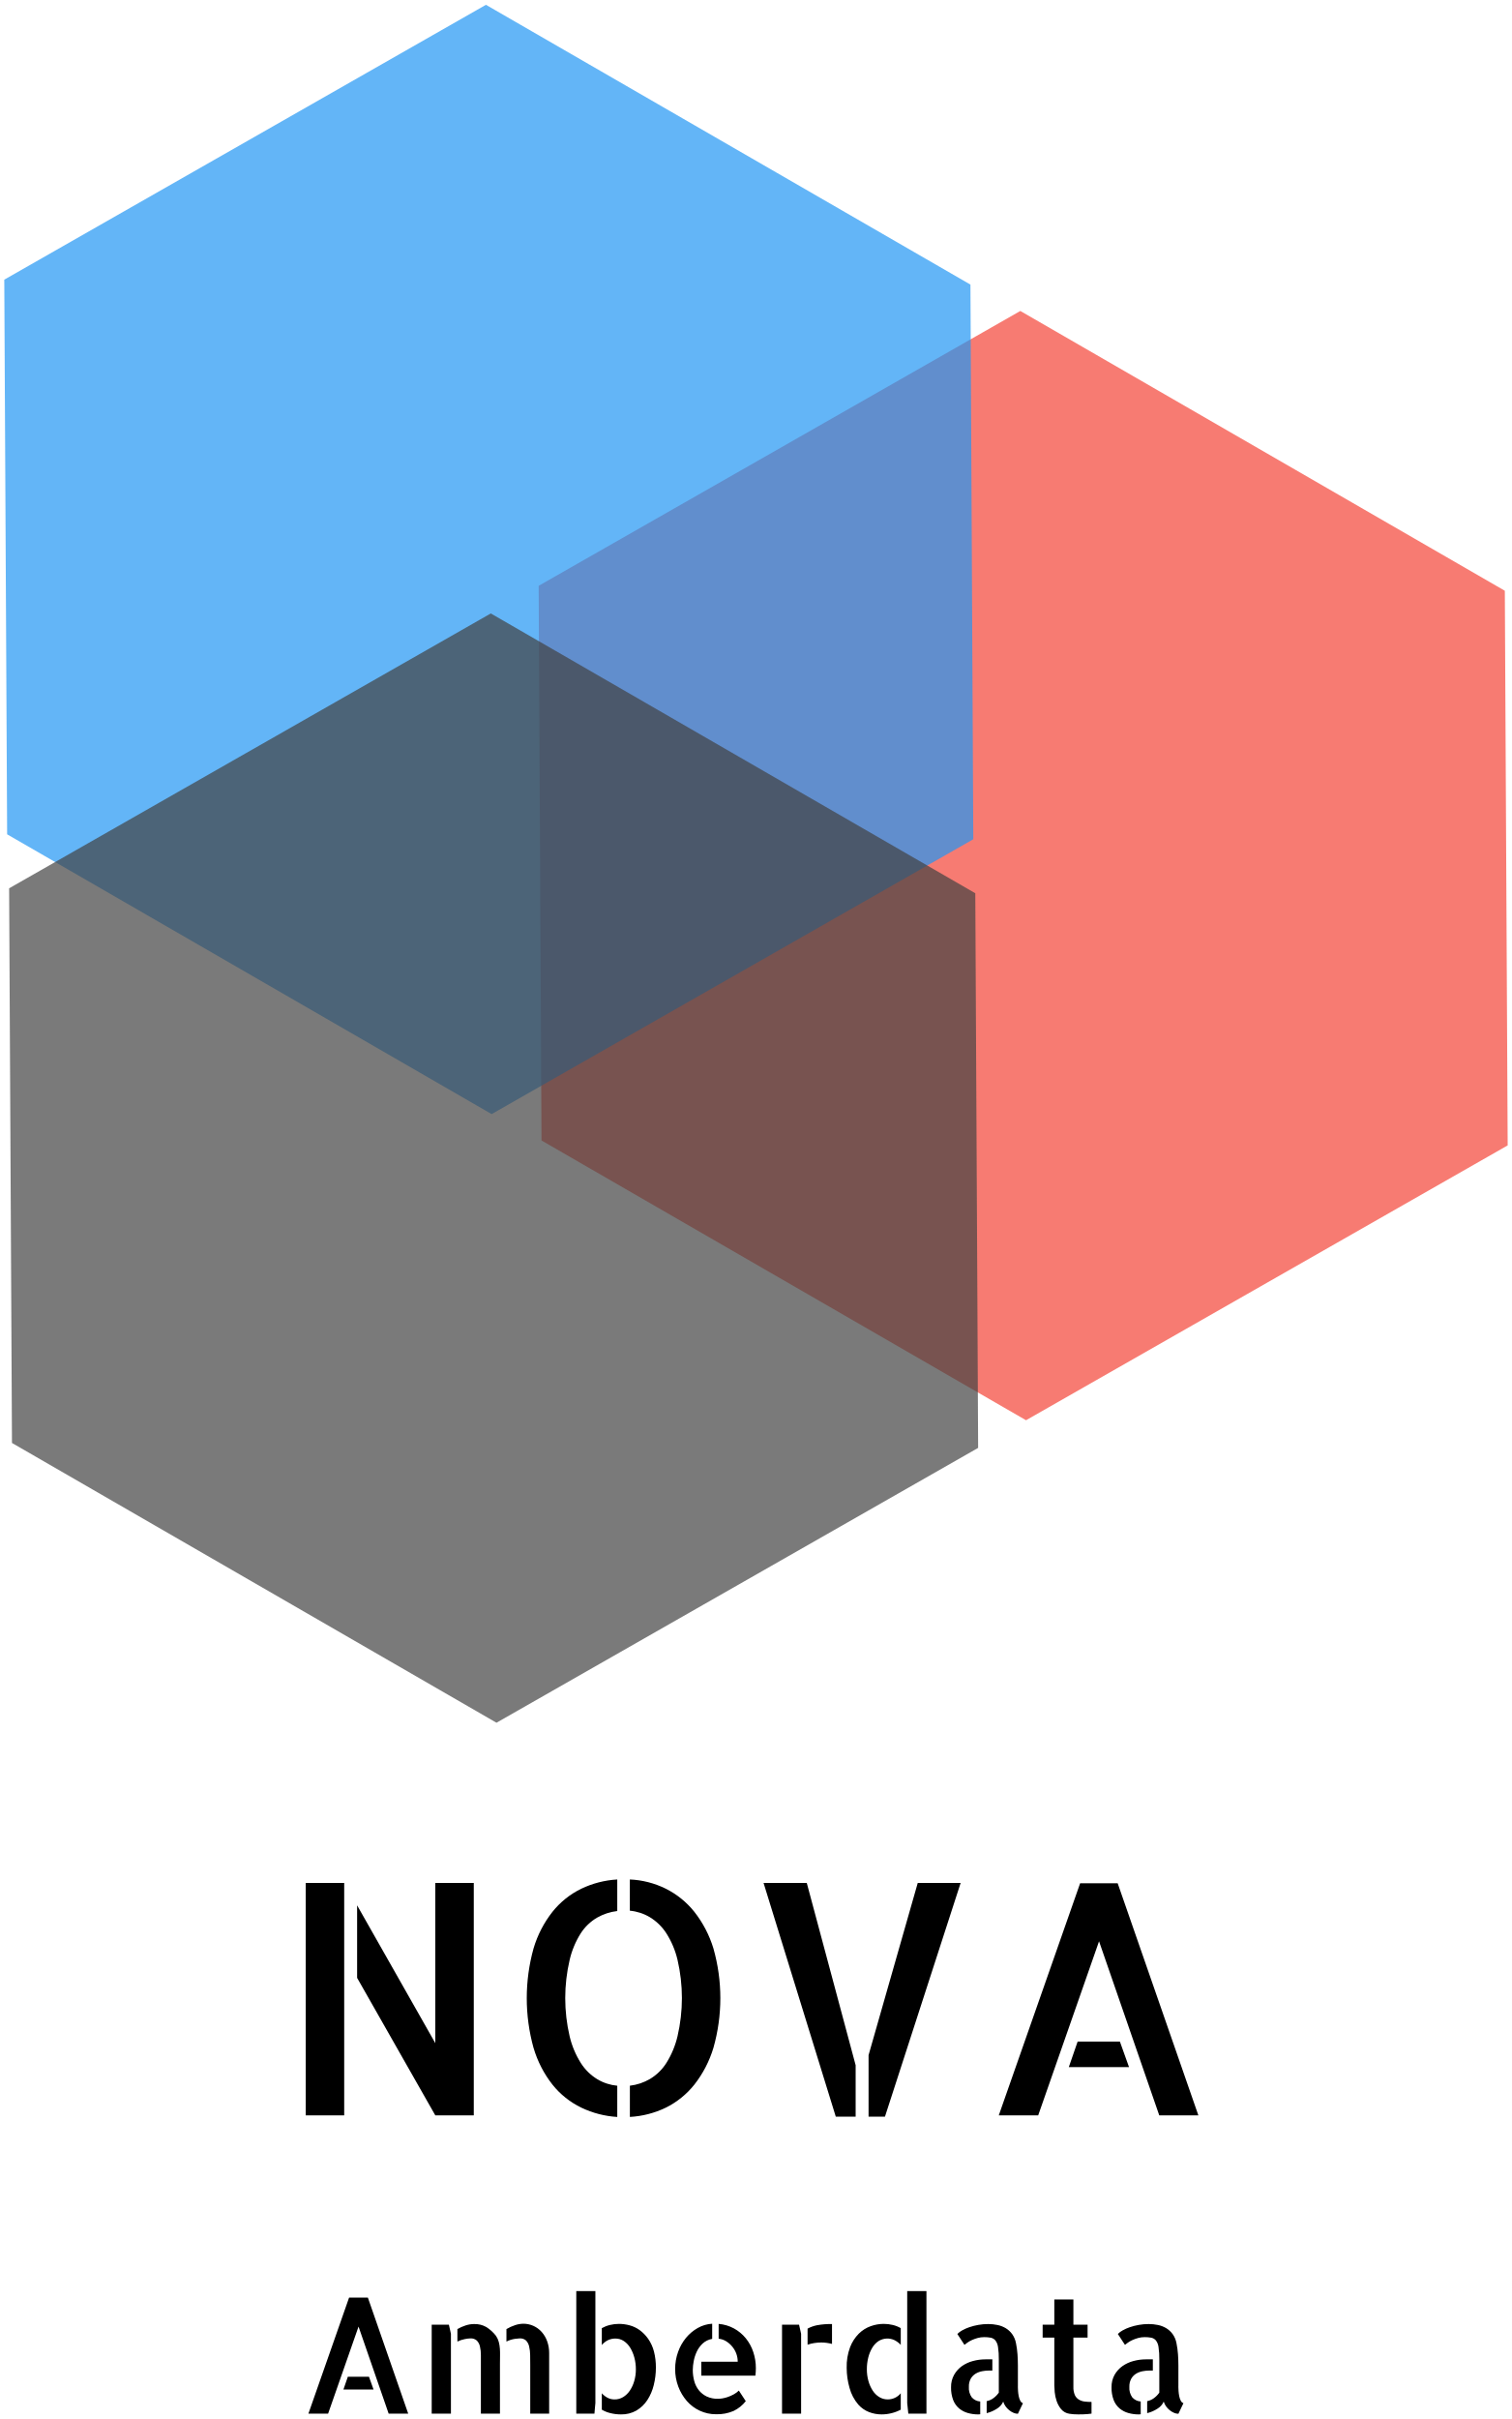
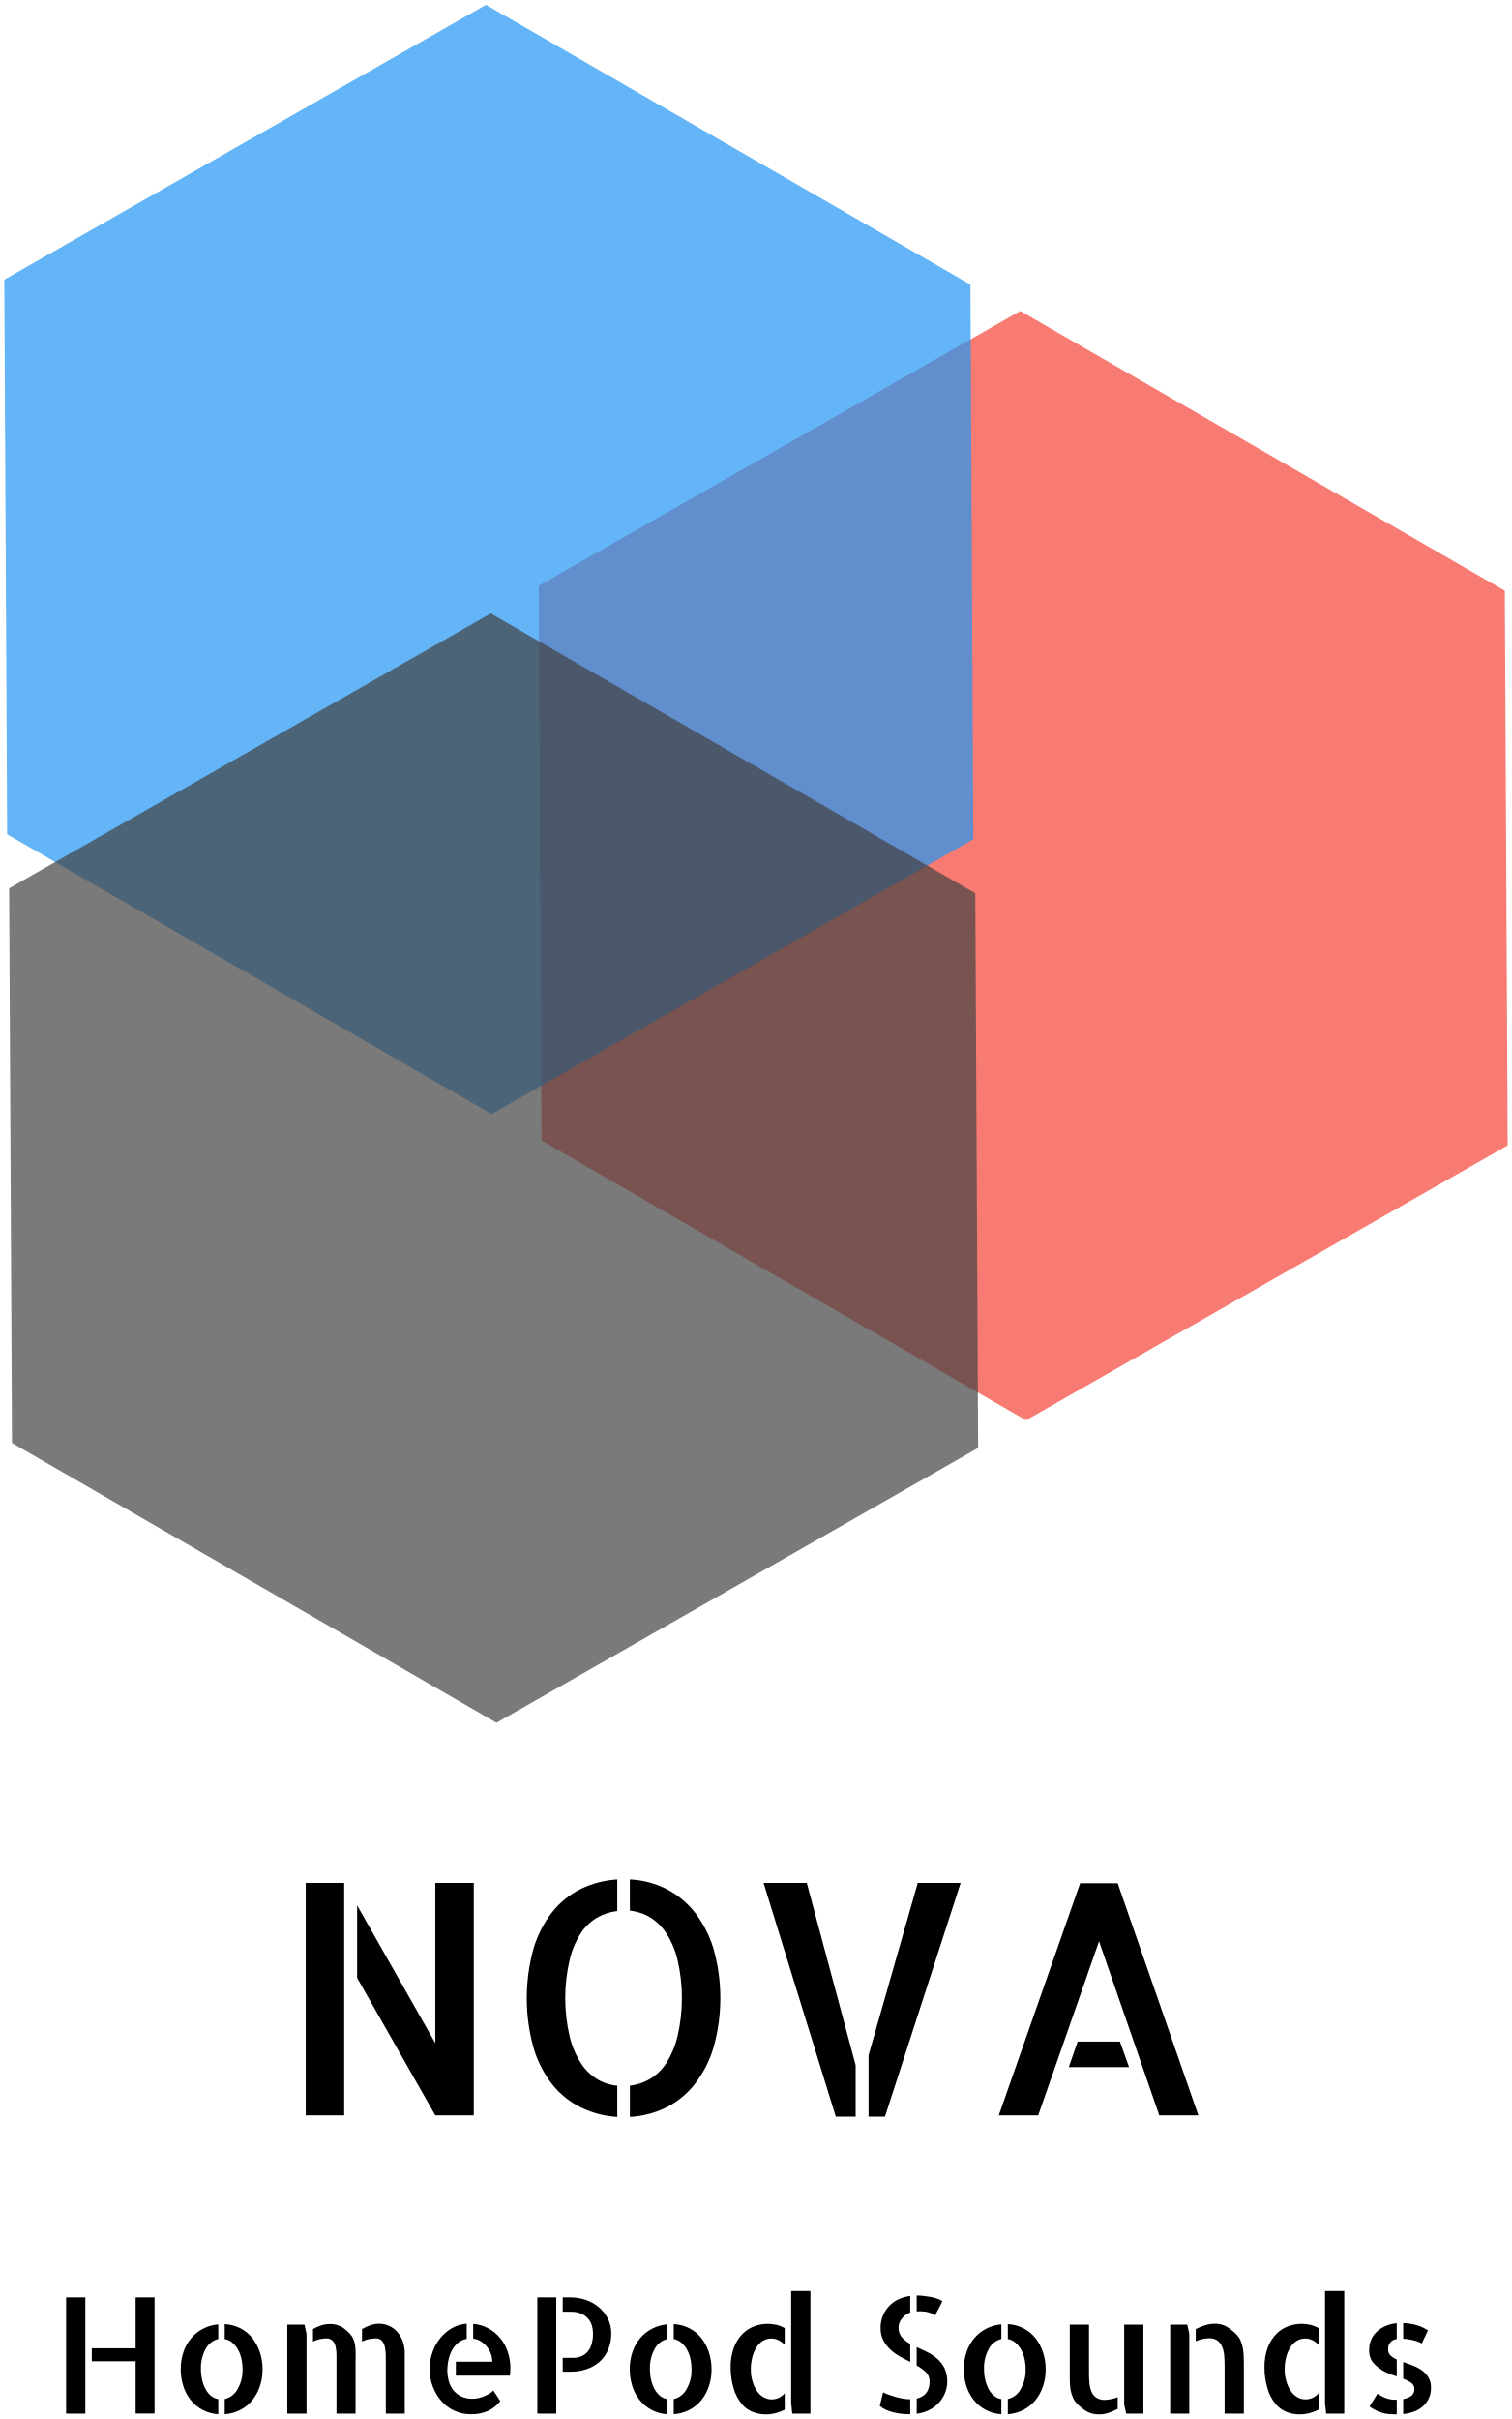
<svg xmlns="http://www.w3.org/2000/svg" width="299.988" height="480.109" viewBox="0 0 468 749">
  <defs>
    <style>
      .cls-1 {
        fill: #f44336;
      }

      .cls-1, .cls-2, .cls-3, .cls-4 {
        fill-rule: evenodd;
      }

      .cls-1, .cls-2, .cls-4 {
        opacity: 0.7;
      }

      .cls-2 {
        fill: #2196f3;
      }

      .cls-4 {
        fill: #424242;
      }
    </style>
  </defs>
  <path id="Polygone_1" data-name="Polygone 1" class="cls-1" d="M466.934,354.653l-149.171,85.1L167.709,353.124l-0.883-171.738L316,96.282l150.054,86.634Z" />
  <path id="Polygone_1-2" data-name="Polygone 1" class="cls-2" d="M301.434,259.859l-149.171,85.1L2.209,258.33,1.326,86.592,150.5,1.488,300.551,88.121Z" />
  <path id="NOVA" class="cls-3" d="M134.818,632.626L110.6,589.951v22.46l24.219,42.579h11.914V583.017H134.818v49.609ZM106.6,654.99V583.017H94.681V654.99H106.6Zm58.643-20.9a33.805,33.805,0,0,0,5.859,11.377,25.779,25.779,0,0,0,8.936,7.129,29.957,29.957,0,0,0,11.132,2.881V645.81a14.726,14.726,0,0,1-6.152-2,15.671,15.671,0,0,1-5.127-5.029,27.134,27.134,0,0,1-3.467-8.252,51.967,51.967,0,0,1,0-23.682,26.569,26.569,0,0,1,3.418-8.2,15.073,15.073,0,0,1,5.078-4.883,16.477,16.477,0,0,1,6.25-2.051v-9.765a29.7,29.7,0,0,0-11.181,2.881,25.949,25.949,0,0,0-8.887,7.128,33.89,33.89,0,0,0-5.859,11.329A57.553,57.553,0,0,0,165.238,634.091Zm29.834-42.48a14.741,14.741,0,0,1,6.152,2,15.85,15.85,0,0,1,5.127,4.98,26.527,26.527,0,0,1,3.467,8.2,52.18,52.18,0,0,1,0,23.731,27.342,27.342,0,0,1-3.418,8.2,15.385,15.385,0,0,1-5.078,4.98,15.985,15.985,0,0,1-6.25,2.1v9.668A29.319,29.319,0,0,0,206.2,652.6a26.1,26.1,0,0,0,8.838-7.129,34.518,34.518,0,0,0,5.909-11.377,56.315,56.315,0,0,0,0-30.81,34.614,34.614,0,0,0-5.909-11.329,26.507,26.507,0,0,0-8.886-7.177,27.783,27.783,0,0,0-11.084-2.832v9.668Zm63.769,63.769h6.152V639.462l-15.136-56.445H236.478ZM269,636.337V655.38h5.079l23.437-72.363H284.232Zm77.149-53.222H334.525l-25.2,71.875h12.207l18.848-53.907,18.652,53.907h12.11Zm-12.4,49.023-2.734,7.91h18.652l-2.832-7.91H333.743Z" />
-   <path id="Amberdata_" data-name="Amberdata " class="cls-3" d="M113.929,711.4h-5.811l-12.6,35.937h6.1l9.424-26.953,9.326,26.953h6.055Zm-6.2,24.512-1.367,3.955h9.326l-1.416-3.955h-6.543ZM133.7,719.794v27.539h5.957V722.626l-0.634-2.832H133.7Zm25.831,0.147a13.2,13.2,0,0,0-2.686,1.22v3.858a9.023,9.023,0,0,1,2.588-.83,14.716,14.716,0,0,1,1.465-.147,2.761,2.761,0,0,1,2.026.659,3.841,3.841,0,0,1,.952,1.832,11.8,11.8,0,0,1,.318,2.661q0.024,1.49.024,3.149v14.99h5.859v-18.75a10.6,10.6,0,0,0-.61-3.637,8.751,8.751,0,0,0-1.709-2.906,7.65,7.65,0,0,0-2.563-1.88,7.538,7.538,0,0,0-3.125-.659A8.323,8.323,0,0,0,159.535,719.941Zm-8.912.586a7.209,7.209,0,0,0-3.784-.928,8.514,8.514,0,0,0-2.661.439,13.043,13.043,0,0,0-2.515,1.123v3.858a9.343,9.343,0,0,1,2.271-.757,10.136,10.136,0,0,1,1.733-.22,2.777,2.777,0,0,1,2,.659,3.731,3.731,0,0,1,.977,1.832,11.017,11.017,0,0,1,.293,2.661v18.139h5.908V731.855q0-1.269.024-2.417t-0.048-2.222a10.95,10.95,0,0,0-.342-2.075,6.319,6.319,0,0,0-.855-1.88A11.81,11.81,0,0,0,150.623,720.527Zm27.857,26.806H184.1q0.048-.829.147-1.709t0.146-1.562V709.394H178.48v37.939Zm22.241-23.193a11.546,11.546,0,0,0-2.637-2.686,9.518,9.518,0,0,0-3.1-1.464,12.754,12.754,0,0,0-3.272-.44,11.676,11.676,0,0,0-2.832.342,9.955,9.955,0,0,0-2.49.976v5.225a5.8,5.8,0,0,1,1.88-1.489,5.205,5.205,0,0,1,2.319-.513,4.652,4.652,0,0,1,2.637.781,6.63,6.63,0,0,1,1.977,2.1,11.6,11.6,0,0,1,1.27,3.027,13.755,13.755,0,0,1,.464,3.614,12.676,12.676,0,0,1-.513,3.662,10.548,10.548,0,0,1-1.367,2.954,6.773,6.773,0,0,1-2.051,1.977,4.99,4.99,0,0,1-2.661.733,4.624,4.624,0,0,1-2.222-.537,6.2,6.2,0,0,1-1.733-1.367v5.078a9.6,9.6,0,0,0,2.686,1.074,13.45,13.45,0,0,0,3.271.39,9.189,9.189,0,0,0,4.761-1.2,10.276,10.276,0,0,0,3.369-3.222,14.936,14.936,0,0,0,2-4.664,22.274,22.274,0,0,0,.659-5.419,19.5,19.5,0,0,0-.586-4.932A12.273,12.273,0,0,0,200.721,724.14Zm21.851,0a5.542,5.542,0,0,1,2.392.83,7.733,7.733,0,0,1,1.88,1.685,7.378,7.378,0,0,1,1.221,2.172,7.284,7.284,0,0,1,.415,2.442H217.2v4.3h16.748a19.009,19.009,0,0,0,.146-2.344,15.5,15.5,0,0,0-.806-4.98,13.451,13.451,0,0,0-2.319-4.249,12.352,12.352,0,0,0-3.638-3.027,12.045,12.045,0,0,0-4.76-1.416v4.59Zm-3.687,17.895a7.126,7.126,0,0,1-2.417-1.9,7.757,7.757,0,0,1-1.44-2.832,12.9,12.9,0,0,1-.464-3.54,15.177,15.177,0,0,1,.268-2.588,12.24,12.24,0,0,1,.928-2.954,8.34,8.34,0,0,1,1.831-2.563,5.728,5.728,0,0,1,2.979-1.465V719.5a10.234,10.234,0,0,0-4.468,1.319,13.05,13.05,0,0,0-3.638,3.051A14.5,14.5,0,0,0,210,728.242a15.348,15.348,0,0,0-.9,5.273,15.083,15.083,0,0,0,.977,5.469,14.708,14.708,0,0,0,2.636,4.443,12,12,0,0,0,4,3,11.711,11.711,0,0,0,5.03,1.1,12.7,12.7,0,0,0,5.468-1.026,10.738,10.738,0,0,0,3.76-3.027l-2.148-3.272a6.781,6.781,0,0,1-1.587,1.172,12.489,12.489,0,0,1-1.807.806,9.319,9.319,0,0,1-1.709.439,9.173,9.173,0,0,1-1.343.122A7.839,7.839,0,0,1,218.885,742.035ZM242.2,719.794v27.539h5.908V722.626l-0.635-2.832H242.2Zm7.91,6.2a11.769,11.769,0,0,1,2.075-.512,14.1,14.1,0,0,1,2.173-.171,13.51,13.51,0,0,1,3.32.439V719.6a23.168,23.168,0,0,0-4.639.366,10.449,10.449,0,0,0-2.929,1.05V726Zm30.859-16.6v34.668l0.342,3.271h5.615V709.394H280.97ZM263.1,739.35a13.112,13.112,0,0,0,2.734,5.2,8.578,8.578,0,0,0,3.345,2.319,10.794,10.794,0,0,0,3.833.708,12.788,12.788,0,0,0,5.957-1.464v-5.078a5.182,5.182,0,0,1-4.053,1.9,4.9,4.9,0,0,1-2.612-.733,6.4,6.4,0,0,1-2.026-2,10.879,10.879,0,0,1-1.319-2.954,13.031,13.031,0,0,1-.488-3.637,14.66,14.66,0,0,1,.44-3.662,11.014,11.014,0,0,1,1.245-3.028,6.377,6.377,0,0,1,1.977-2.075,5.157,5.157,0,0,1,4.981-.22,7.065,7.065,0,0,1,1.855,1.416v-5.176a9.161,9.161,0,0,0-2.441-.976,11.892,11.892,0,0,0-2.881-.342,12.042,12.042,0,0,0-3.98.708,9.993,9.993,0,0,0-3.686,2.319,12.081,12.081,0,0,0-2.71,4.2,17.051,17.051,0,0,0-1.05,6.4A22.559,22.559,0,0,0,263.1,739.35Zm37.573-2.881a4.364,4.364,0,0,1,1.538-1.538,6.159,6.159,0,0,1,2-.732,11.488,11.488,0,0,1,2.051-.2h1.074v-3.467h-2.148a14.769,14.769,0,0,0-3.858.513,10.625,10.625,0,0,0-3.393,1.563A8.414,8.414,0,0,0,295.5,735.3a7.593,7.593,0,0,0-.952,3.882,10.474,10.474,0,0,0,.659,3.955,6.492,6.492,0,0,0,1.832,2.588,7.3,7.3,0,0,0,2.709,1.416,11.591,11.591,0,0,0,3.2.439,2.948,2.948,0,0,0,.634-0.048v-3.955a3.822,3.822,0,0,1-2.612-1.27,4.994,4.994,0,0,1-.9-3.271A4.862,4.862,0,0,1,300.672,736.469Zm14.575,2.319v-6.347q0-1.708-.122-3.443a27.254,27.254,0,0,0-.464-3.442,7.03,7.03,0,0,0-1.2-2.856,6.905,6.905,0,0,0-2-1.832,8.244,8.244,0,0,0-2.539-.976,13.852,13.852,0,0,0-2.856-.293,17.448,17.448,0,0,0-3.1.269,18.414,18.414,0,0,0-2.759.708,13.11,13.11,0,0,0-2.246,1,6.1,6.1,0,0,0-1.465,1.1l2.2,3.369q0.292-.243.9-0.683a8.285,8.285,0,0,1,1.416-.806,12.465,12.465,0,0,1,1.758-.635,7.473,7.473,0,0,1,2.026-.268,10.47,10.47,0,0,1,2.027.171,2.549,2.549,0,0,1,1.44.83,4.178,4.178,0,0,1,.83,2.075,23.43,23.43,0,0,1,.244,3.808v10.3a7.291,7.291,0,0,1-1.636,1.685,5.337,5.337,0,0,1-2.124.952v3.711a10.272,10.272,0,0,0,3.2-1.392,4.83,4.83,0,0,0,1.928-2.173,5.184,5.184,0,0,0,.708,1.441,6,6,0,0,0,1.123,1.2,5.45,5.45,0,0,0,1.368.83,3.5,3.5,0,0,0,1.342.293l1.563-3.271a1.567,1.567,0,0,1-.855-0.83,5.315,5.315,0,0,1-.463-1.416,12.63,12.63,0,0,1-.2-1.539q-0.05-.756-0.049-1.147v-0.391Zm17.188-14.99h4.394v-4h-4.394v-7.812h-5.908v7.812h-3.614v4h3.614v14.844q0,0.732.122,2.051a12.036,12.036,0,0,0,.586,2.71,8.074,8.074,0,0,0,1.391,2.539,4.106,4.106,0,0,0,2.588,1.44,11.614,11.614,0,0,0,1.294.147q0.756,0.048,1.489.048t1.49-.024q0.756-.026,1.294-0.073c0.422-.033.846-0.082,1.269-0.147V743.72a17.432,17.432,0,0,1-2.124-.122,4.5,4.5,0,0,1-1.807-.61,3.215,3.215,0,0,1-1.245-1.416,6.173,6.173,0,0,1-.439-2.588V723.8Zm17.944,12.671a4.364,4.364,0,0,1,1.538-1.538,6.159,6.159,0,0,1,2-.732,11.5,11.5,0,0,1,2.051-.2h1.074v-3.467H354.9a14.769,14.769,0,0,0-3.858.513,10.625,10.625,0,0,0-3.393,1.563A8.426,8.426,0,0,0,345.2,735.3a7.593,7.593,0,0,0-.952,3.882,10.474,10.474,0,0,0,.659,3.955,6.492,6.492,0,0,0,1.832,2.588,7.3,7.3,0,0,0,2.709,1.416,11.591,11.591,0,0,0,3.2.439,2.965,2.965,0,0,0,.635-0.048v-3.955a3.822,3.822,0,0,1-2.613-1.27,4.994,4.994,0,0,1-.9-3.271A4.862,4.862,0,0,1,350.379,736.469Zm14.575,2.319v-6.347q0-1.708-.122-3.443a27.254,27.254,0,0,0-.464-3.442,7.03,7.03,0,0,0-1.2-2.856,6.905,6.905,0,0,0-2-1.832,8.244,8.244,0,0,0-2.539-.976,13.852,13.852,0,0,0-2.856-.293,17.456,17.456,0,0,0-3.1.269,18.414,18.414,0,0,0-2.759.708,13.145,13.145,0,0,0-2.246,1,6.1,6.1,0,0,0-1.465,1.1l2.2,3.369q0.292-.243.9-0.683a8.285,8.285,0,0,1,1.416-.806,12.465,12.465,0,0,1,1.758-.635,7.473,7.473,0,0,1,2.026-.268,10.47,10.47,0,0,1,2.027.171,2.549,2.549,0,0,1,1.44.83,4.178,4.178,0,0,1,.83,2.075,23.43,23.43,0,0,1,.244,3.808v10.3a7.291,7.291,0,0,1-1.636,1.685,5.337,5.337,0,0,1-2.124.952v3.711a10.272,10.272,0,0,0,3.2-1.392,4.83,4.83,0,0,0,1.928-2.173,5.184,5.184,0,0,0,.708,1.441,6,6,0,0,0,1.123,1.2,5.45,5.45,0,0,0,1.368.83,3.5,3.5,0,0,0,1.342.293l1.563-3.271a1.567,1.567,0,0,1-.855-0.83,5.315,5.315,0,0,1-.463-1.416,12.63,12.63,0,0,1-.2-1.539q-0.049-.756-0.049-1.147v-0.391Z" />
+   <path id="HomePod_Sounds" data-name="HomePod Sounds" class="cls-3" d="M42.005,711.347v15.771H28.431v4H42.005v16.211h5.859V711.347H42.005ZM20.472,747.333h5.957V711.347H20.472v35.986Zm49.121-23.095a5.149,5.149,0,0,1,2.295,1.074,7.466,7.466,0,0,1,1.758,2.1,10.338,10.338,0,0,1,1.1,2.857,15.071,15.071,0,0,1,.366,3.393,11.561,11.561,0,0,1-1.538,6.1,6.174,6.174,0,0,1-3.979,3.076v4.688a12.474,12.474,0,0,0,4.785-1.319,11.593,11.593,0,0,0,3.711-2.954,13.742,13.742,0,0,0,2.368-4.3,16.078,16.078,0,0,0,.854-5.3,16.735,16.735,0,0,0-.83-5.322,14.22,14.22,0,0,0-2.319-4.37,11.338,11.338,0,0,0-3.687-3.027,11.8,11.8,0,0,0-4.883-1.294v4.59Zm-12.817,14.6a13.244,13.244,0,0,0,2.319,4.346,11.812,11.812,0,0,0,8.5,4.346v-4.688a4.578,4.578,0,0,1-2.27-1.025,6.975,6.975,0,0,1-1.684-2.1,11.321,11.321,0,0,1-1.05-2.881,15.381,15.381,0,0,1-.366-3.418,12.019,12.019,0,0,1,1.465-6.1,5.939,5.939,0,0,1,3.906-3.076V719.7a12.687,12.687,0,0,0-4.736,1.367,12.055,12.055,0,0,0-3.686,2.954A13.15,13.15,0,0,0,56.8,728.29a16.271,16.271,0,0,0-.83,5.274A17.026,17.026,0,0,0,56.776,738.837Zm32.2-19.043v27.539h5.957V722.626L94.3,719.794H88.978Zm25.83,0.147a13.2,13.2,0,0,0-2.686,1.22v3.858a9.023,9.023,0,0,1,2.588-.83q1.124-.147,1.465-0.147a2.761,2.761,0,0,1,2.026.659,3.85,3.85,0,0,1,.953,1.832,11.865,11.865,0,0,1,.317,2.661q0.024,1.49.024,3.149v14.99h5.86v-18.75a10.6,10.6,0,0,0-.611-3.637,8.734,8.734,0,0,0-1.709-2.906,7.64,7.64,0,0,0-2.563-1.88,7.538,7.538,0,0,0-3.125-.659A8.333,8.333,0,0,0,114.808,719.941Zm-8.911.586a7.212,7.212,0,0,0-3.784-.928,8.515,8.515,0,0,0-2.662.439,13.029,13.029,0,0,0-2.515,1.123v3.858a9.329,9.329,0,0,1,2.271-.757,10.135,10.135,0,0,1,1.734-.22,2.778,2.778,0,0,1,2,.659,3.738,3.738,0,0,1,.976,1.832,10.967,10.967,0,0,1,.293,2.661v18.139h5.908V731.855q0-1.269.025-2.417t-0.049-2.222a10.871,10.871,0,0,0-.342-2.075,6.342,6.342,0,0,0-.854-1.88A11.843,11.843,0,0,0,105.9,720.527Zm40.649,3.613a5.551,5.551,0,0,1,2.393.83,7.751,7.751,0,0,1,1.88,1.685,7.375,7.375,0,0,1,1.22,2.172,7.259,7.259,0,0,1,.415,2.442H141.175v4.3h16.748a18.817,18.817,0,0,0,.147-2.344,15.5,15.5,0,0,0-.806-4.98,13.471,13.471,0,0,0-2.319-4.249,12.365,12.365,0,0,0-3.638-3.027,12.045,12.045,0,0,0-4.761-1.416v4.59Zm-3.686,17.895a7.107,7.107,0,0,1-2.417-1.9A7.744,7.744,0,0,1,139,737.3a12.936,12.936,0,0,1-.464-3.54,15.19,15.19,0,0,1,.269-2.588,12.152,12.152,0,0,1,.928-2.954,8.323,8.323,0,0,1,1.831-2.563,5.729,5.729,0,0,1,2.978-1.465V719.5a10.241,10.241,0,0,0-4.468,1.319,13.046,13.046,0,0,0-3.637,3.051,14.5,14.5,0,0,0-2.466,4.371,15.324,15.324,0,0,0-.9,5.273,15.1,15.1,0,0,0,.976,5.469,14.731,14.731,0,0,0,2.637,4.443,11.982,11.982,0,0,0,4,3,11.707,11.707,0,0,0,5.029,1.1,12.708,12.708,0,0,0,5.469-1.026,10.747,10.747,0,0,0,3.76-3.027L152.8,740.2a6.76,6.76,0,0,1-1.587,1.172,12.431,12.431,0,0,1-1.806.806,9.319,9.319,0,0,1-1.709.439,9.173,9.173,0,0,1-1.343.122A7.836,7.836,0,0,1,142.86,742.035Zm23.559,5.3h5.86V711.347h-5.86v35.986Zm7.862-35.986v4.443h2.392a7.893,7.893,0,0,1,3.613.708,5.922,5.922,0,0,1,2.124,1.758,5.819,5.819,0,0,1,1,2.2,9.884,9.884,0,0,1,.245,2.027,10.949,10.949,0,0,1-.538,3.686,5.854,5.854,0,0,1-1.416,2.32,5.362,5.362,0,0,1-1.928,1.2,6.422,6.422,0,0,1-2.124.366h-3.369v4.3h2.343a15.4,15.4,0,0,0,5.176-.83,11.594,11.594,0,0,0,4-2.344,10.391,10.391,0,0,0,2.588-3.735,12.753,12.753,0,0,0,.928-4.956,9.818,9.818,0,0,0-1.1-4.663,11.487,11.487,0,0,0-2.881-3.54,12.285,12.285,0,0,0-4.028-2.2,14.575,14.575,0,0,0-4.541-.732h-2.49Zm34.375,12.891a5.152,5.152,0,0,1,2.295,1.074,7.47,7.47,0,0,1,1.757,2.1,10.31,10.31,0,0,1,1.1,2.857,15.077,15.077,0,0,1,.366,3.393,11.565,11.565,0,0,1-1.538,6.1,6.172,6.172,0,0,1-3.979,3.076v4.688a12.474,12.474,0,0,0,4.785-1.319,11.6,11.6,0,0,0,3.711-2.954,13.754,13.754,0,0,0,2.368-4.3,16.081,16.081,0,0,0,.854-5.3,16.737,16.737,0,0,0-.83-5.322,14.213,14.213,0,0,0-2.319-4.37,11.336,11.336,0,0,0-3.687-3.027,11.8,11.8,0,0,0-4.882-1.294v4.59Zm-12.818,14.6a13.232,13.232,0,0,0,2.32,4.346,11.812,11.812,0,0,0,8.5,4.346v-4.688a4.58,4.58,0,0,1-2.271-1.025,6.975,6.975,0,0,1-1.684-2.1,11.291,11.291,0,0,1-1.05-2.881,15.393,15.393,0,0,1-.366-3.418,12.025,12.025,0,0,1,1.464-6.1,5.941,5.941,0,0,1,3.907-3.076V719.7a12.688,12.688,0,0,0-4.737,1.367,12.058,12.058,0,0,0-3.686,2.954,13.135,13.135,0,0,0-2.368,4.272,16.268,16.268,0,0,0-.83,5.274A17.029,17.029,0,0,0,195.838,738.837Zm49.195-29.443v34.668l0.341,3.271h5.616V709.394h-5.957ZM227.161,739.35a13.1,13.1,0,0,0,2.735,5.2,8.563,8.563,0,0,0,3.345,2.319,10.786,10.786,0,0,0,3.833.708,12.405,12.405,0,0,0,3.247-.415,12.538,12.538,0,0,0,2.71-1.049v-5.078a5.183,5.183,0,0,1-4.053,1.9,4.9,4.9,0,0,1-2.612-.733,6.405,6.405,0,0,1-2.027-2,10.877,10.877,0,0,1-1.318-2.954,12.994,12.994,0,0,1-.488-3.637,14.66,14.66,0,0,1,.439-3.662,11.045,11.045,0,0,1,1.245-3.028,6.369,6.369,0,0,1,1.978-2.075,5.155,5.155,0,0,1,4.98-.22,7.053,7.053,0,0,1,1.856,1.416v-5.176a9.182,9.182,0,0,0-2.442-.976,11.886,11.886,0,0,0-2.881-.342,12.037,12.037,0,0,0-3.979.708,10.005,10.005,0,0,0-3.687,2.319,12.1,12.1,0,0,0-2.71,4.2,17.072,17.072,0,0,0-1.049,6.4A22.6,22.6,0,0,0,227.161,739.35Zm62.7-22.925q0.243-.439.586-1.1t0.732-1.416q0.39-.756.684-1.391a10.051,10.051,0,0,0-3.589-1.294,27.275,27.275,0,0,0-4.37-.464v4.932a12.059,12.059,0,0,1,2.49.049,9.1,9.1,0,0,1,1.611.366,3.9,3.9,0,0,1,.977.464,2.842,2.842,0,0,0,.586.341A4.184,4.184,0,0,0,289.857,716.425Zm-16.284,8.252a10.585,10.585,0,0,0,2.172,2.832,15.312,15.312,0,0,0,2.93,2.124q1.611,0.9,3.223,1.685v-5.567a9.727,9.727,0,0,1-2.588-2.05,4.5,4.5,0,0,1-1.025-3.077,4.445,4.445,0,0,1,1.025-2.71,5.4,5.4,0,0,1,2.588-1.879v-5.127a12.585,12.585,0,0,0-3.54,1,9.342,9.342,0,0,0-2.93,2.05,9.932,9.932,0,0,0-1.977,3,9.7,9.7,0,0,0-.733,3.858A8.126,8.126,0,0,0,273.573,724.677Zm-1.1,20.264a7.729,7.729,0,0,0,1.977,1.245,13.214,13.214,0,0,0,2.417.806,19.76,19.76,0,0,0,2.515.415q1.245,0.12,2.417.122h0.1V742.89h-0.147a12.3,12.3,0,0,1-2.1-.195,22.023,22.023,0,0,1-2.246-.513q-1.125-.317-2.173-0.684a10.537,10.537,0,0,1-1.734-.756Zm11.426-12.5a12.972,12.972,0,0,1,2.881,2.1,3.844,3.844,0,0,1,1.123,2.832q0,4.347-4,5.323v4.687a11.754,11.754,0,0,0,4-1.221,10.4,10.4,0,0,0,2.954-2.27,10.061,10.061,0,0,0,1.855-3,9.977,9.977,0,0,0-.22-7.666,9.72,9.72,0,0,0-2.246-2.9,14.011,14.011,0,0,0-3.051-2.027q-1.685-.83-3.3-1.562v5.713Zm28.222-8.2a5.147,5.147,0,0,1,2.295,1.074,7.456,7.456,0,0,1,1.758,2.1,10.341,10.341,0,0,1,1.1,2.857,15.077,15.077,0,0,1,.366,3.393,11.565,11.565,0,0,1-1.538,6.1,6.174,6.174,0,0,1-3.98,3.076v4.688a12.479,12.479,0,0,0,4.786-1.319,11.594,11.594,0,0,0,3.71-2.954,13.736,13.736,0,0,0,2.369-4.3,16.081,16.081,0,0,0,.854-5.3,16.737,16.737,0,0,0-.83-5.322,14.235,14.235,0,0,0-2.319-4.37,11.347,11.347,0,0,0-3.687-3.027,11.8,11.8,0,0,0-4.883-1.294v4.59Zm-12.817,14.6a13.249,13.249,0,0,0,2.319,4.346,11.812,11.812,0,0,0,8.5,4.346v-4.688a4.581,4.581,0,0,1-2.27-1.025,6.978,6.978,0,0,1-1.685-2.1,11.328,11.328,0,0,1-1.049-2.881,15.333,15.333,0,0,1-.367-3.418,12.025,12.025,0,0,1,1.465-6.1,5.94,5.94,0,0,1,3.906-3.076V719.7a12.688,12.688,0,0,0-4.736,1.367,12.046,12.046,0,0,0-3.686,2.954,13.156,13.156,0,0,0-2.369,4.272,16.3,16.3,0,0,0-.83,5.274A17.029,17.029,0,0,0,299.305,738.837Zm37.964-19.043h-5.957v15.479q0,1.171.024,2.392a15.035,15.035,0,0,0,.244,2.417,10.179,10.179,0,0,0,.708,2.295,6.317,6.317,0,0,0,1.319,1.929,17.609,17.609,0,0,0,1.465,1.318,12.141,12.141,0,0,0,1.538,1.05,6.4,6.4,0,0,0,1.733.684,9.165,9.165,0,0,0,2.1.219,9.032,9.032,0,0,0,2.954-.512,18.5,18.5,0,0,0,2.759-1.2v-3.613a10.453,10.453,0,0,1-2.246.635,11.869,11.869,0,0,1-1.807.2,4.426,4.426,0,0,1-2.588-.683,4.2,4.2,0,0,1-1.465-1.807,8.65,8.65,0,0,1-.635-2.612q-0.146-1.489-.146-3.2V719.794Zm10.889,0V744.5l0.634,2.832h5.323V719.794h-5.957Zm14.257,0v27.539h5.909V722.577l-0.635-2.783h-5.274Zm17.481,0.611a7.128,7.128,0,0,0-3.711-.9,9.909,9.909,0,0,0-3,.489,18.065,18.065,0,0,0-2.856,1.171v3.76a9.838,9.838,0,0,1,2.221-.708,10.326,10.326,0,0,1,1.831-.22,4.407,4.407,0,0,1,2.588.66,4.474,4.474,0,0,1,1.465,1.831,8.352,8.352,0,0,1,.684,2.685q0.145,1.515.146,3.174v14.99h5.957V731.855q0-1.172-.049-2.393a17.318,17.318,0,0,0-.268-2.417,11.048,11.048,0,0,0-.684-2.295,6.028,6.028,0,0,0-1.294-1.928A15.778,15.778,0,0,0,379.9,720.405Zm30.469-11.011v34.668l0.341,3.271h5.616V709.394h-5.957ZM392.493,739.35a13.1,13.1,0,0,0,2.735,5.2,8.563,8.563,0,0,0,3.345,2.319,10.786,10.786,0,0,0,3.833.708,12.405,12.405,0,0,0,3.247-.415,12.538,12.538,0,0,0,2.71-1.049v-5.078a5.183,5.183,0,0,1-4.053,1.9,4.9,4.9,0,0,1-2.612-.733,6.405,6.405,0,0,1-2.027-2,10.877,10.877,0,0,1-1.318-2.954,12.994,12.994,0,0,1-.488-3.637,14.66,14.66,0,0,1,.439-3.662,11.045,11.045,0,0,1,1.245-3.028,6.369,6.369,0,0,1,1.978-2.075,5.155,5.155,0,0,1,4.98-.22,7.053,7.053,0,0,1,1.856,1.416v-5.176a9.182,9.182,0,0,0-2.442-.976,11.88,11.88,0,0,0-2.881-.342,12.037,12.037,0,0,0-3.979.708,10.005,10.005,0,0,0-3.687,2.319,12.1,12.1,0,0,0-2.71,4.2,17.072,17.072,0,0,0-1.049,6.4A22.6,22.6,0,0,0,392.493,739.35Zm32.837-7.69a13.122,13.122,0,0,0,3.882,2.88q0.829,0.392,1.685.708t1.684,0.562v-5.225a7.16,7.16,0,0,1-1.928-1.245,2.449,2.449,0,0,1-.757-1.88,3.158,3.158,0,0,1,.708-2.2,3.458,3.458,0,0,1,1.977-1.025v-4.883a11.3,11.3,0,0,0-3.2.757,9.671,9.671,0,0,0-2.759,1.66,7.35,7.35,0,0,0-1.9,2.539,7.925,7.925,0,0,0-.684,3.345A5.954,5.954,0,0,0,425.33,731.66Zm16.919-10.108a13.288,13.288,0,0,0-3.613-1.636,18.344,18.344,0,0,0-4.053-.61v4.834a18.976,18.976,0,0,1,2.954.439,11.853,11.853,0,0,1,2.808,1.026Zm-18.115,23.584a15.3,15.3,0,0,0,2.149,1.27,11.785,11.785,0,0,0,2.026.756,10.779,10.779,0,0,0,2.026.342q1.026,0.073,2.246.073v-4.541h-0.244a8.531,8.531,0,0,1-3.393-.585,13.347,13.347,0,0,1-2.32-1.27Zm10.449-8.594a10.618,10.618,0,0,1,2.466,1.245,2.288,2.288,0,0,1,1,1.978,2.507,2.507,0,0,1-.9,2.026,5.4,5.4,0,0,1-2.564,1.05v4.639a13.848,13.848,0,0,0,3.369-.781,8.494,8.494,0,0,0,2.71-1.612,7.762,7.762,0,0,0,1.831-2.441,7.555,7.555,0,0,0,.684-3.32,6.038,6.038,0,0,0-.806-3.248,7.462,7.462,0,0,0-2.05-2.172,12.722,12.722,0,0,0-2.759-1.465q-1.515-.587-2.979-1.074v5.175Z" />
  <path id="Polygone_1-3" data-name="Polygone 1" class="cls-4" d="M302.934,448.314l-149.171,85.1L3.709,446.784,2.826,275.046,152,189.942l150.054,86.634Z" />
</svg>
